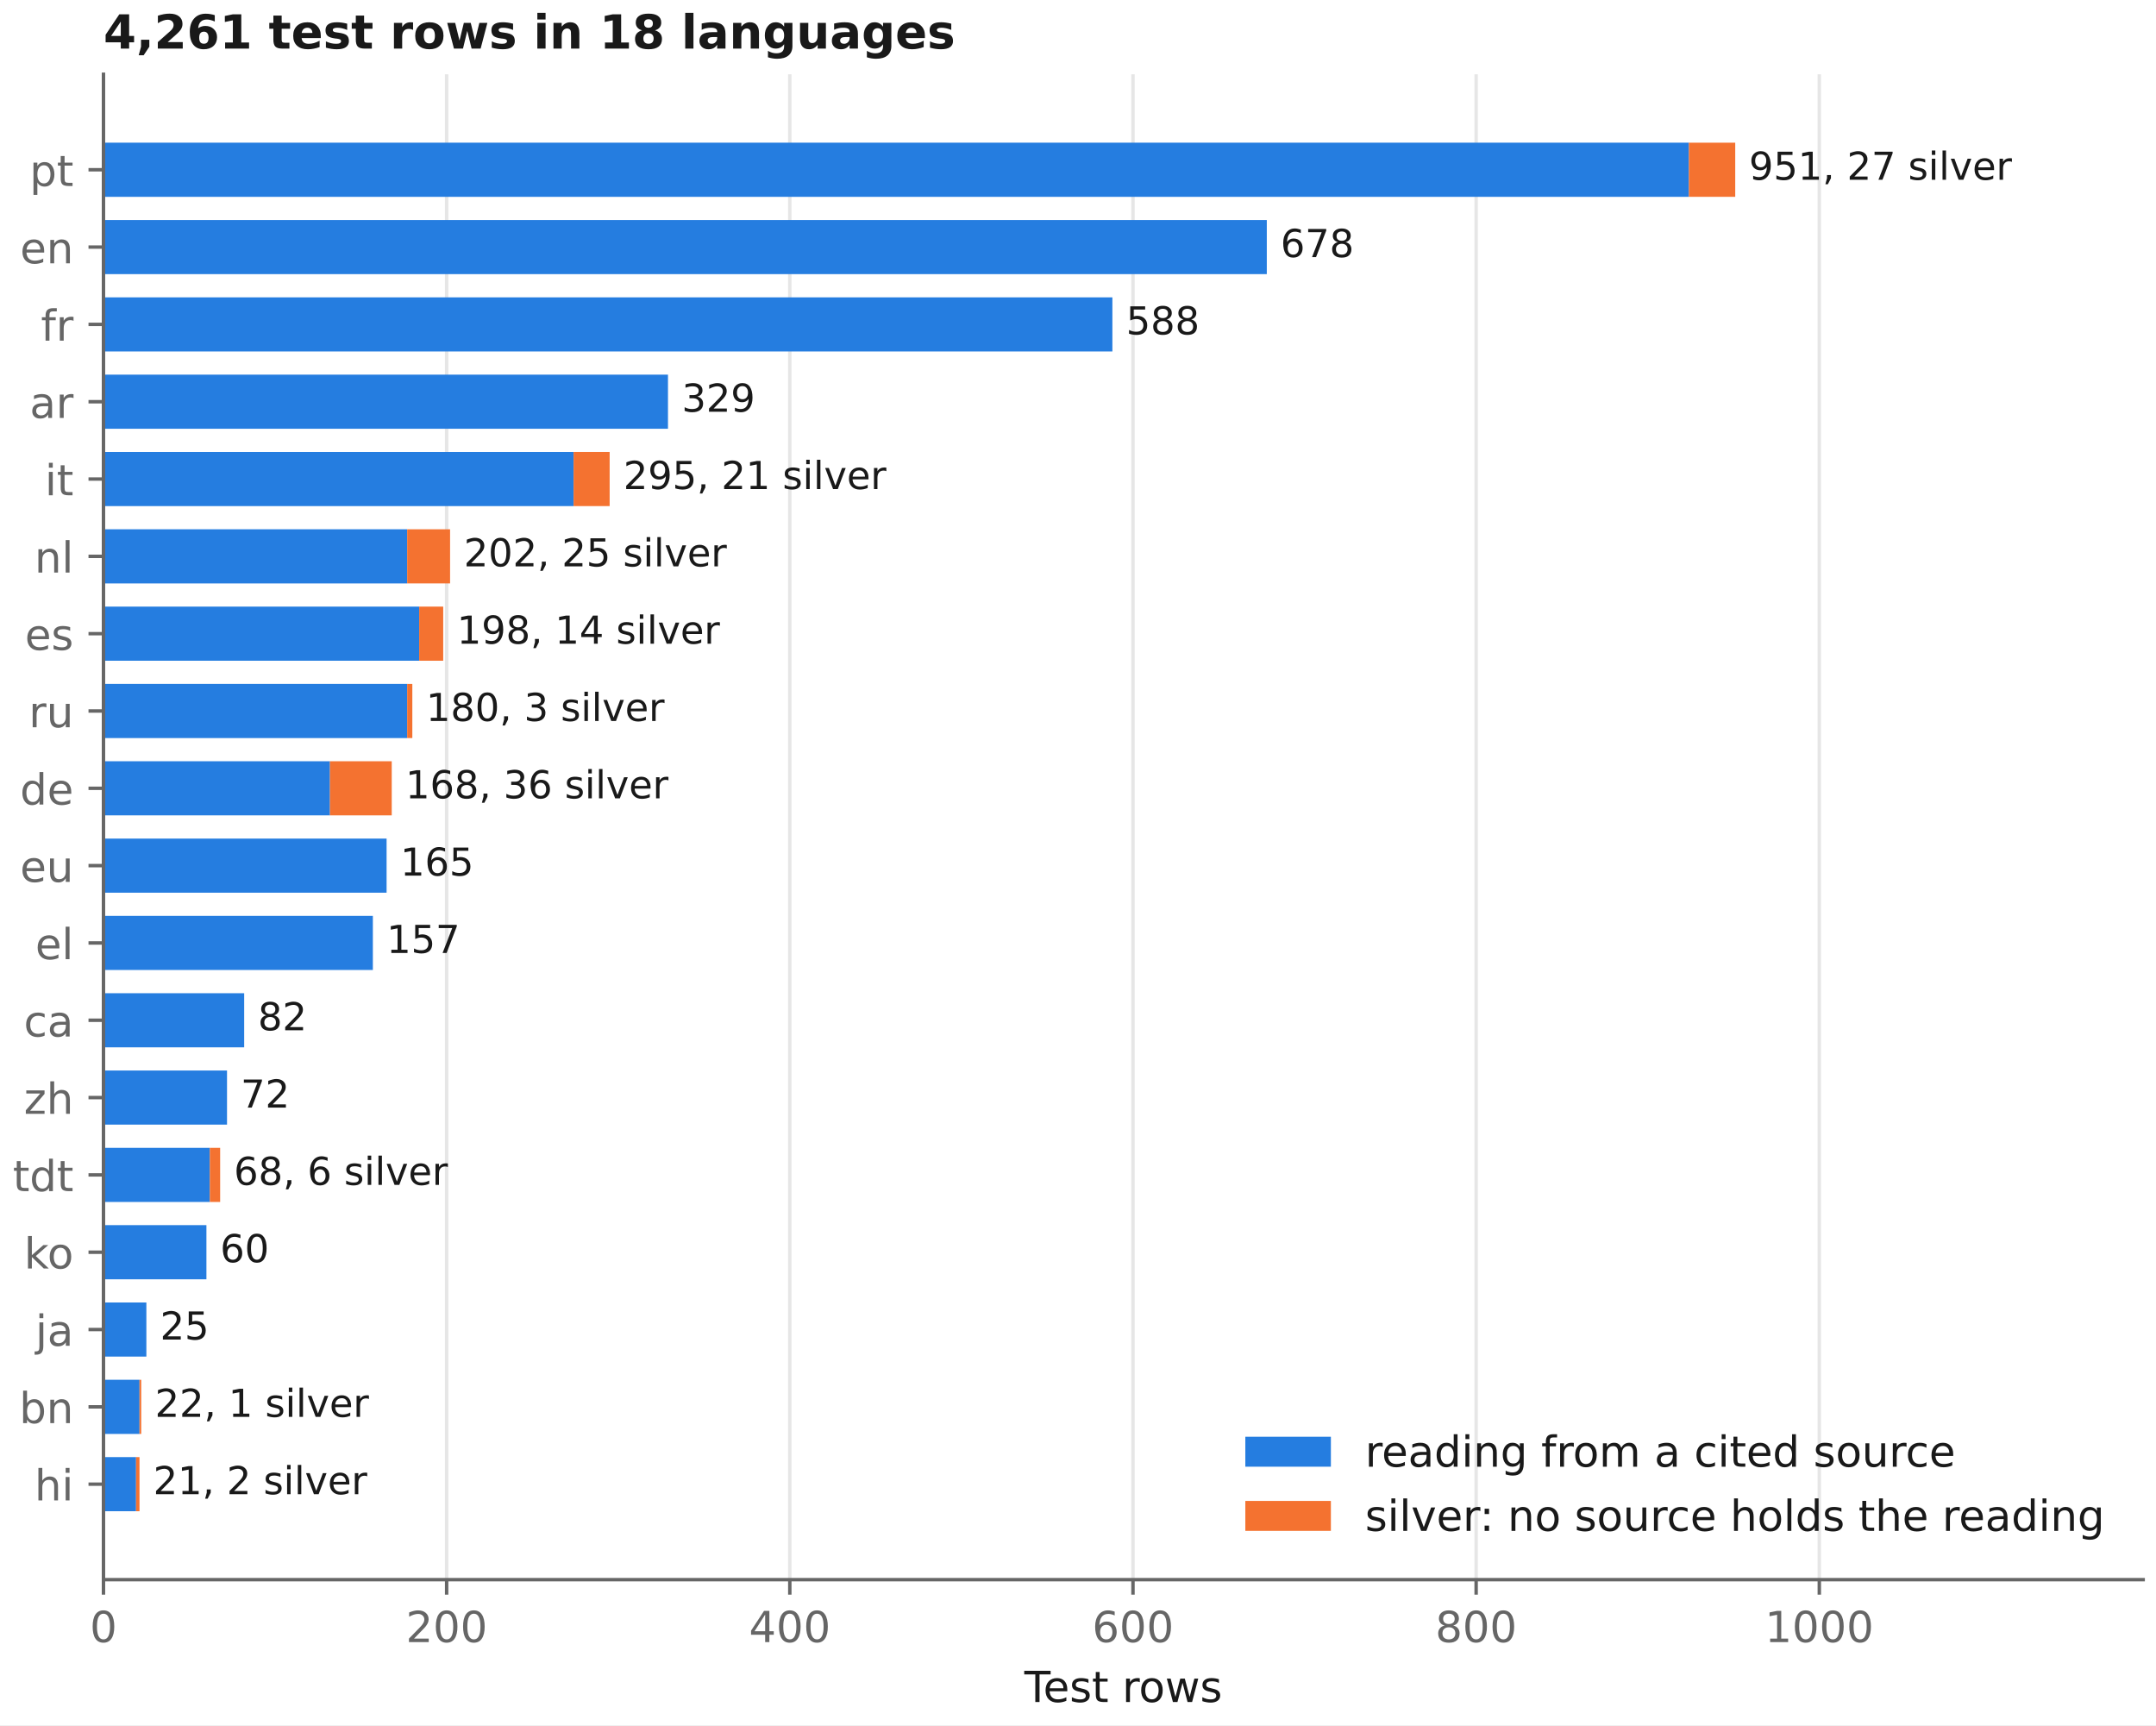
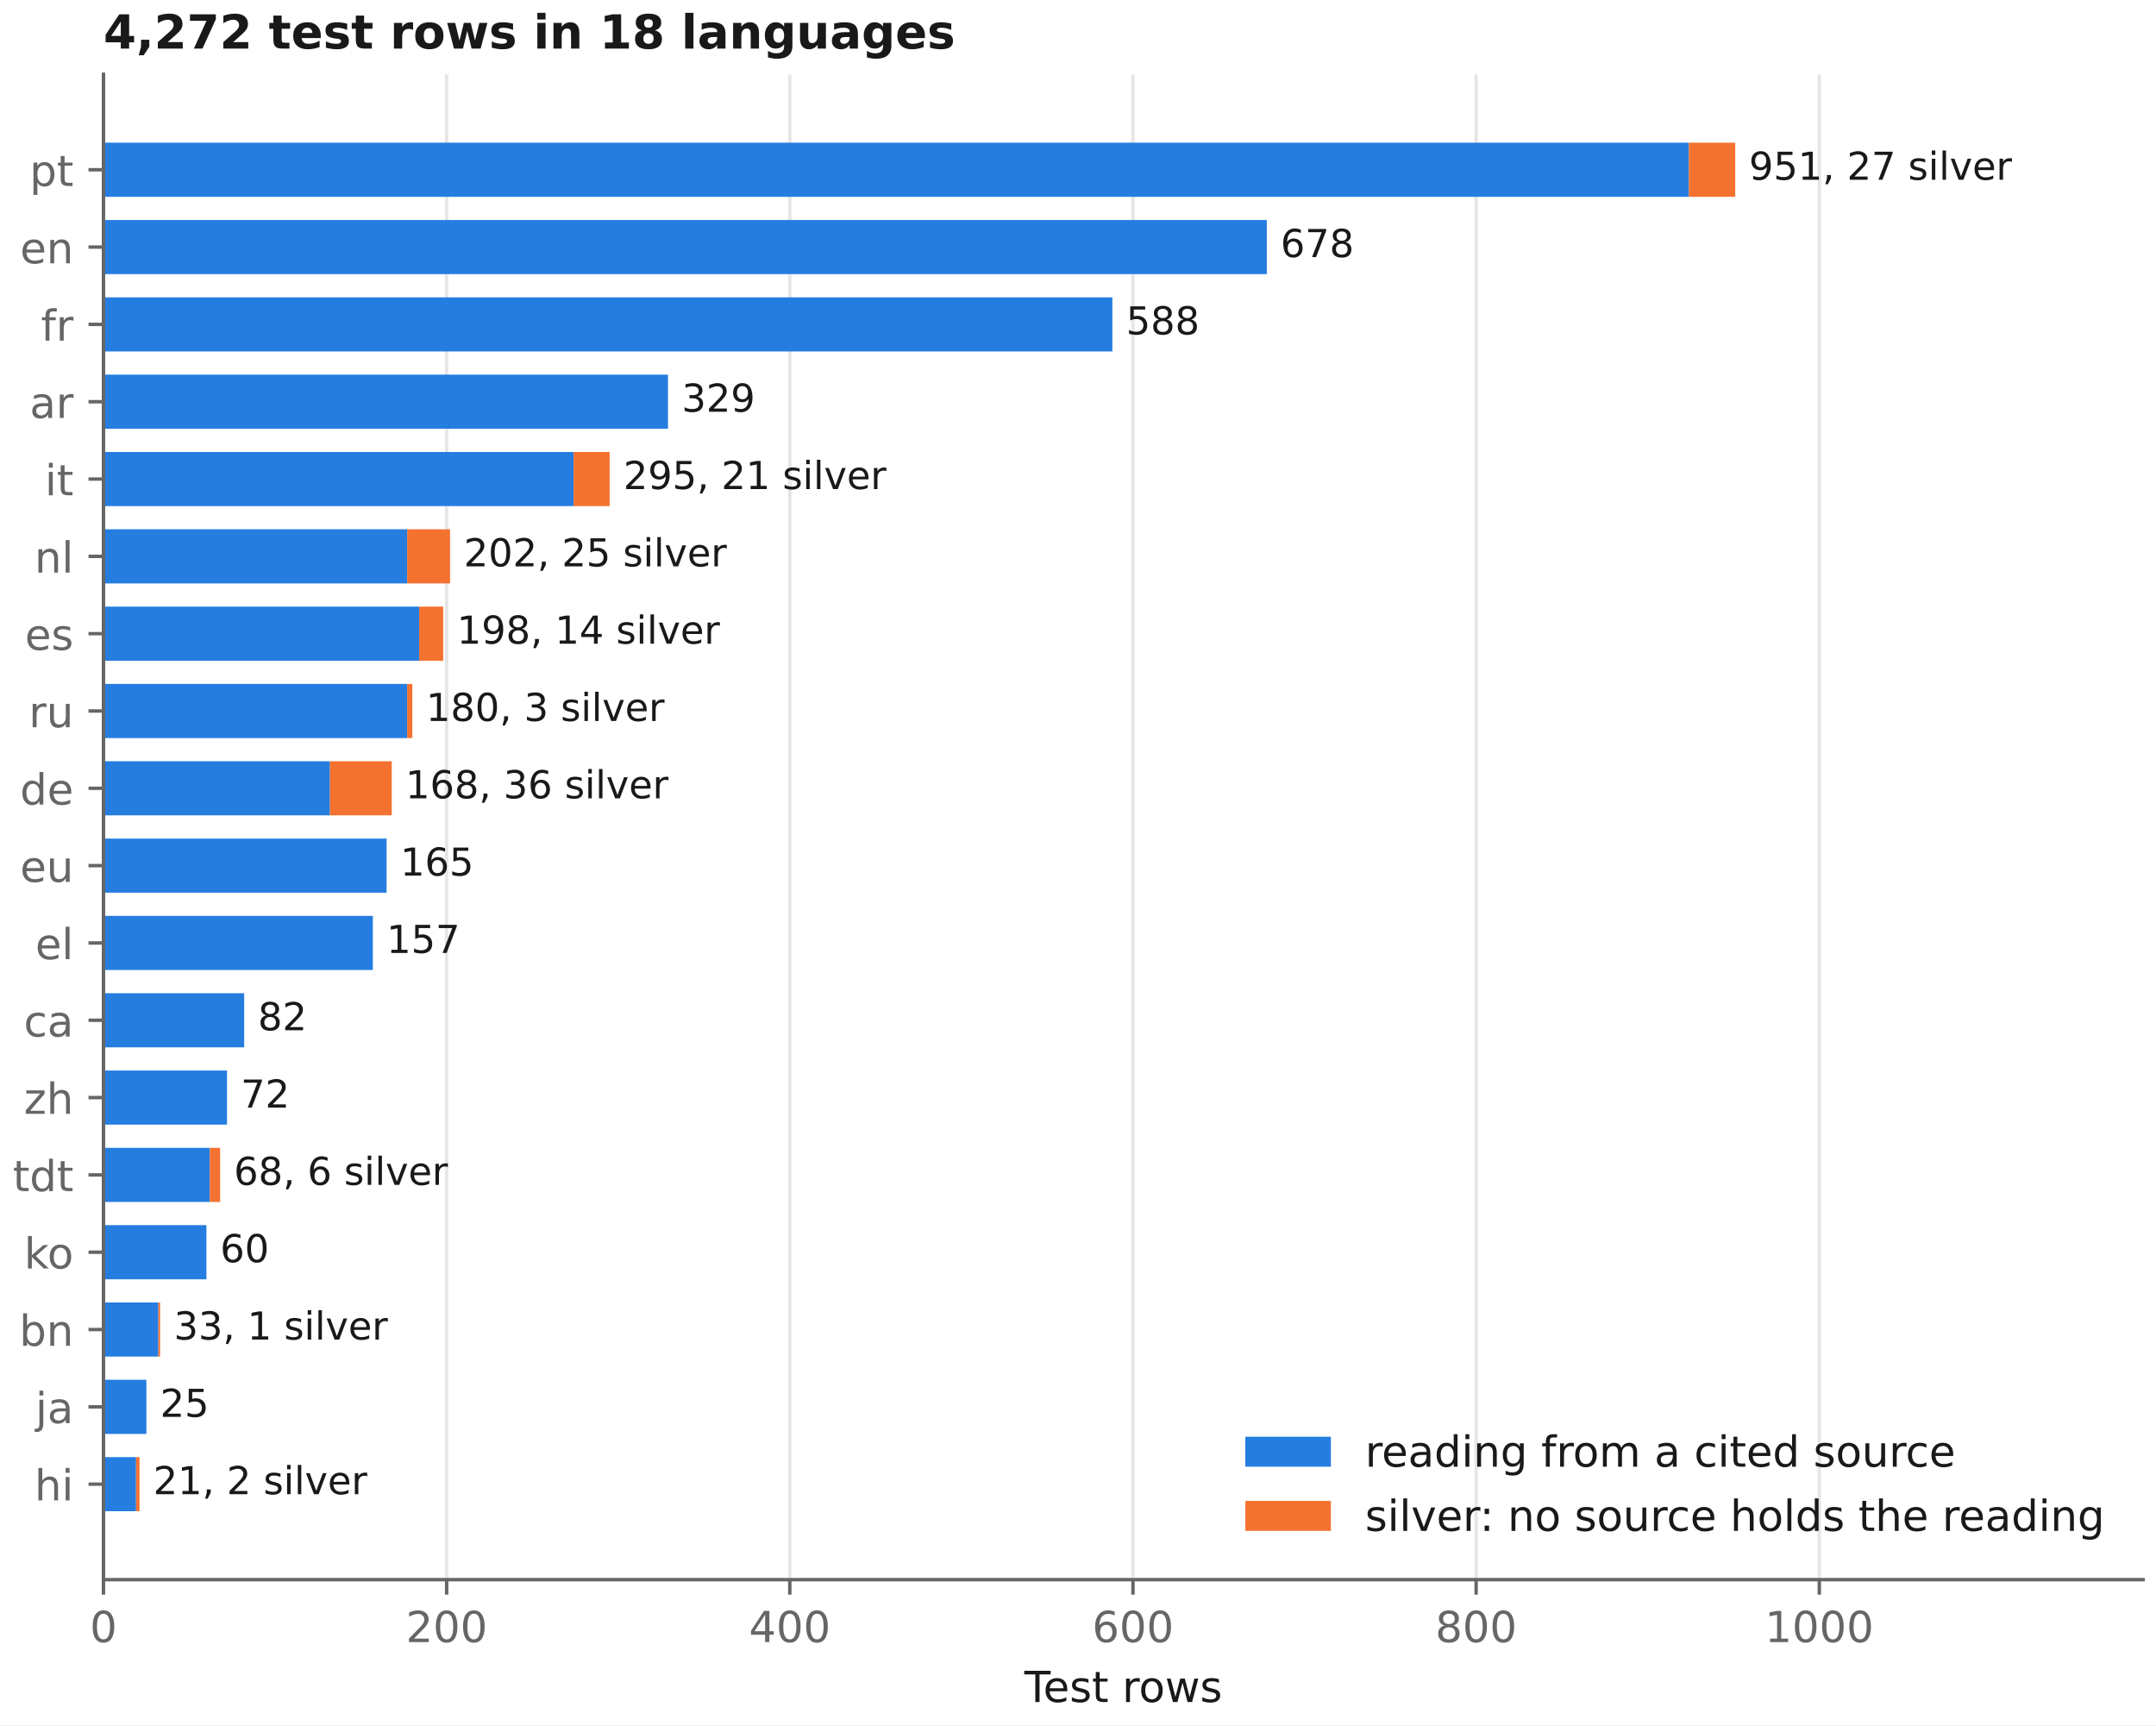
<svg xmlns="http://www.w3.org/2000/svg" xmlns:xlink="http://www.w3.org/1999/xlink" width="504pt" height="403.2pt" viewBox="0 0 504 403.2" version="1.1">
  <defs>
    <style type="text/css">*{stroke-linejoin: round; stroke-linecap: butt}</style>
  </defs>
  <g id="figure_1">
    <g id="patch_1">
      <path d="M 0 403.2  L 504 403.2  L 504 0  L 0 0  z " style="fill: #ffffff" />
    </g>
    <g id="axes_1">
      <g id="patch_2">
        <path d="M 24.189 369.2  L 501 369.2  L 501 17.359  L 24.189 17.359  z " style="fill: #ffffff" />
      </g>
      <g id="matplotlib.axis_1">
        <g id="xtick_1">
          <g id="line2d_1">
            <path d="M 24.189 369.2  L 24.189 17.359  " clip-path="url(#pc257450eb6)" style="fill: none; stroke: #e6e6e6; stroke-width: 0.8; stroke-linecap: square" />
          </g>
          <g id="line2d_2">
            <defs>
              <path id="m0db574f044" d="M 0 0  L 0 3.5  " style="stroke: #666666; stroke-width: 0.8" />
            </defs>
            <g>
              <use xlink:href="#m0db574f044" x="24.189" y="369.2" style="fill: #666666; stroke: #666666; stroke-width: 0.8" />
            </g>
          </g>
          <g id="text_1">
            <text style="font-size: 10px; font-family: 'DejaVu Sans', 'Bitstream Vera Sans', 'Computer Modern Sans Serif', 'Lucida Grande', 'Verdana', 'Geneva', 'Lucid', 'Arial', 'Helvetica', 'Avant Garde', sans-serif; text-anchor: middle; fill: #666666" x="24.189" y="383.797" transform="rotate(-0 24.1893 383.7974)">0</text>
          </g>
        </g>
        <g id="xtick_2">
          <g id="line2d_3">
            <path d="M 104.41 369.2  L 104.41 17.359  " clip-path="url(#pc257450eb6)" style="fill: none; stroke: #e6e6e6; stroke-width: 0.8; stroke-linecap: square" />
          </g>
          <g id="line2d_4">
            <g>
              <use xlink:href="#m0db574f044" x="104.41" y="369.2" style="fill: #666666; stroke: #666666; stroke-width: 0.8" />
            </g>
          </g>
          <g id="text_2">
            <text style="font-size: 10px; font-family: 'DejaVu Sans', 'Bitstream Vera Sans', 'Computer Modern Sans Serif', 'Lucida Grande', 'Verdana', 'Geneva', 'Lucid', 'Arial', 'Helvetica', 'Avant Garde', sans-serif; text-anchor: middle; fill: #666666" x="104.41" y="383.797" transform="rotate(-0 104.4098 383.7974)">200</text>
          </g>
        </g>
        <g id="xtick_3">
          <g id="line2d_5">
            <path d="M 184.63 369.2  L 184.63 17.359  " clip-path="url(#pc257450eb6)" style="fill: none; stroke: #e6e6e6; stroke-width: 0.8; stroke-linecap: square" />
          </g>
          <g id="line2d_6">
            <g>
              <use xlink:href="#m0db574f044" x="184.63" y="369.2" style="fill: #666666; stroke: #666666; stroke-width: 0.8" />
            </g>
          </g>
          <g id="text_3">
            <text style="font-size: 10px; font-family: 'DejaVu Sans', 'Bitstream Vera Sans', 'Computer Modern Sans Serif', 'Lucida Grande', 'Verdana', 'Geneva', 'Lucid', 'Arial', 'Helvetica', 'Avant Garde', sans-serif; text-anchor: middle; fill: #666666" x="184.63" y="383.797" transform="rotate(-0 184.6303 383.7974)">400</text>
          </g>
        </g>
        <g id="xtick_4">
          <g id="line2d_7">
            <path d="M 264.851 369.2  L 264.851 17.359  " clip-path="url(#pc257450eb6)" style="fill: none; stroke: #e6e6e6; stroke-width: 0.8; stroke-linecap: square" />
          </g>
          <g id="line2d_8">
            <g>
              <use xlink:href="#m0db574f044" x="264.851" y="369.2" style="fill: #666666; stroke: #666666; stroke-width: 0.8" />
            </g>
          </g>
          <g id="text_4">
            <text style="font-size: 10px; font-family: 'DejaVu Sans', 'Bitstream Vera Sans', 'Computer Modern Sans Serif', 'Lucida Grande', 'Verdana', 'Geneva', 'Lucid', 'Arial', 'Helvetica', 'Avant Garde', sans-serif; text-anchor: middle; fill: #666666" x="264.851" y="383.797" transform="rotate(-0 264.8507 383.7974)">600</text>
          </g>
        </g>
        <g id="xtick_5">
          <g id="line2d_9">
            <path d="M 345.071 369.2  L 345.071 17.359  " clip-path="url(#pc257450eb6)" style="fill: none; stroke: #e6e6e6; stroke-width: 0.8; stroke-linecap: square" />
          </g>
          <g id="line2d_10">
            <g>
              <use xlink:href="#m0db574f044" x="345.071" y="369.2" style="fill: #666666; stroke: #666666; stroke-width: 0.8" />
            </g>
          </g>
          <g id="text_5">
            <text style="font-size: 10px; font-family: 'DejaVu Sans', 'Bitstream Vera Sans', 'Computer Modern Sans Serif', 'Lucida Grande', 'Verdana', 'Geneva', 'Lucid', 'Arial', 'Helvetica', 'Avant Garde', sans-serif; text-anchor: middle; fill: #666666" x="345.071" y="383.797" transform="rotate(-0 345.0712 383.7974)">800</text>
          </g>
        </g>
        <g id="xtick_6">
          <g id="line2d_11">
            <path d="M 425.292 369.2  L 425.292 17.359  " clip-path="url(#pc257450eb6)" style="fill: none; stroke: #e6e6e6; stroke-width: 0.8; stroke-linecap: square" />
          </g>
          <g id="line2d_12">
            <g>
              <use xlink:href="#m0db574f044" x="425.292" y="369.2" style="fill: #666666; stroke: #666666; stroke-width: 0.8" />
            </g>
          </g>
          <g id="text_6">
            <text style="font-size: 10px; font-family: 'DejaVu Sans', 'Bitstream Vera Sans', 'Computer Modern Sans Serif', 'Lucida Grande', 'Verdana', 'Geneva', 'Lucid', 'Arial', 'Helvetica', 'Avant Garde', sans-serif; text-anchor: middle; fill: #666666" x="425.292" y="383.797" transform="rotate(-0 425.2917 383.7974)">1000</text>
          </g>
        </g>
        <g id="text_7">
          <text style="font-size: 10px; font-family: 'DejaVu Sans', 'Bitstream Vera Sans', 'Computer Modern Sans Serif', 'Lucida Grande', 'Verdana', 'Geneva', 'Lucid', 'Arial', 'Helvetica', 'Avant Garde', sans-serif; text-anchor: middle; fill: #191919" x="262.595" y="397.797" transform="rotate(-0 262.5945 397.7974)">Test rows</text>
        </g>
      </g>
      <g id="matplotlib.axis_2">
        <g id="ytick_1">
          <g id="line2d_13">
            <defs>
              <path id="m9a97e96fcf" d="M 0 0  L -3.5 0  " style="stroke: #666666; stroke-width: 0.8" />
            </defs>
            <g>
              <use xlink:href="#m9a97e96fcf" x="24.189" y="346.882" style="fill: #666666; stroke: #666666; stroke-width: 0.8" />
            </g>
          </g>
          <g id="text_8">
            <text style="font-size: 10px; font-family: 'DejaVu Sans', 'Bitstream Vera Sans', 'Computer Modern Sans Serif', 'Lucida Grande', 'Verdana', 'Geneva', 'Lucid', 'Arial', 'Helvetica', 'Avant Garde', sans-serif; text-anchor: end; fill: #666666" x="17.189" y="350.681" transform="rotate(-0 17.1893 350.6814)">hi</text>
          </g>
        </g>
        <g id="ytick_2">
          <g id="line2d_14">
            <g>
              <use xlink:href="#m9a97e96fcf" x="24.189" y="328.811" style="fill: #666666; stroke: #666666; stroke-width: 0.8" />
            </g>
          </g>
          <g id="text_9">
-             <text style="font-size: 10px; font-family: 'DejaVu Sans', 'Bitstream Vera Sans', 'Computer Modern Sans Serif', 'Lucida Grande', 'Verdana', 'Geneva', 'Lucid', 'Arial', 'Helvetica', 'Avant Garde', sans-serif; text-anchor: end; fill: #666666" x="17.189" y="332.61" transform="rotate(-0 17.1893 332.6104)">bn</text>
+             <text style="font-size: 10px; font-family: 'DejaVu Sans', 'Bitstream Vera Sans', 'Computer Modern Sans Serif', 'Lucida Grande', 'Verdana', 'Geneva', 'Lucid', 'Arial', 'Helvetica', 'Avant Garde', sans-serif; text-anchor: end; fill: #666666" x="17.189" y="332.61" transform="rotate(-0 17.1893 332.6104)">ja</text>
          </g>
        </g>
        <g id="ytick_3">
          <g id="line2d_15">
            <g>
              <use xlink:href="#m9a97e96fcf" x="24.189" y="310.74" style="fill: #666666; stroke: #666666; stroke-width: 0.8" />
            </g>
          </g>
          <g id="text_10">
-             <text style="font-size: 10px; font-family: 'DejaVu Sans', 'Bitstream Vera Sans', 'Computer Modern Sans Serif', 'Lucida Grande', 'Verdana', 'Geneva', 'Lucid', 'Arial', 'Helvetica', 'Avant Garde', sans-serif; text-anchor: end; fill: #666666" x="17.189" y="314.539" transform="rotate(-0 17.1893 314.5395)">ja</text>
+             <text style="font-size: 10px; font-family: 'DejaVu Sans', 'Bitstream Vera Sans', 'Computer Modern Sans Serif', 'Lucida Grande', 'Verdana', 'Geneva', 'Lucid', 'Arial', 'Helvetica', 'Avant Garde', sans-serif; text-anchor: end; fill: #666666" x="17.189" y="314.539" transform="rotate(-0 17.1893 314.5395)">bn</text>
          </g>
        </g>
        <g id="ytick_4">
          <g id="line2d_16">
            <g>
              <use xlink:href="#m9a97e96fcf" x="24.189" y="292.669" style="fill: #666666; stroke: #666666; stroke-width: 0.8" />
            </g>
          </g>
          <g id="text_11">
            <text style="font-size: 10px; font-family: 'DejaVu Sans', 'Bitstream Vera Sans', 'Computer Modern Sans Serif', 'Lucida Grande', 'Verdana', 'Geneva', 'Lucid', 'Arial', 'Helvetica', 'Avant Garde', sans-serif; text-anchor: end; fill: #666666" x="17.189" y="296.469" transform="rotate(-0 17.1893 296.4685)">ko</text>
          </g>
        </g>
        <g id="ytick_5">
          <g id="line2d_17">
            <g>
              <use xlink:href="#m9a97e96fcf" x="24.189" y="274.598" style="fill: #666666; stroke: #666666; stroke-width: 0.8" />
            </g>
          </g>
          <g id="text_12">
            <text style="font-size: 10px; font-family: 'DejaVu Sans', 'Bitstream Vera Sans', 'Computer Modern Sans Serif', 'Lucida Grande', 'Verdana', 'Geneva', 'Lucid', 'Arial', 'Helvetica', 'Avant Garde', sans-serif; text-anchor: end; fill: #666666" x="17.189" y="278.398" transform="rotate(-0 17.1893 278.3976)">tdt</text>
          </g>
        </g>
        <g id="ytick_6">
          <g id="line2d_18">
            <g>
              <use xlink:href="#m9a97e96fcf" x="24.189" y="256.527" style="fill: #666666; stroke: #666666; stroke-width: 0.8" />
            </g>
          </g>
          <g id="text_13">
            <text style="font-size: 10px; font-family: 'DejaVu Sans', 'Bitstream Vera Sans', 'Computer Modern Sans Serif', 'Lucida Grande', 'Verdana', 'Geneva', 'Lucid', 'Arial', 'Helvetica', 'Avant Garde', sans-serif; text-anchor: end; fill: #666666" x="17.189" y="260.327" transform="rotate(-0 17.1893 260.3267)">zh</text>
          </g>
        </g>
        <g id="ytick_7">
          <g id="line2d_19">
            <g>
              <use xlink:href="#m9a97e96fcf" x="24.189" y="238.456" style="fill: #666666; stroke: #666666; stroke-width: 0.8" />
            </g>
          </g>
          <g id="text_14">
            <text style="font-size: 10px; font-family: 'DejaVu Sans', 'Bitstream Vera Sans', 'Computer Modern Sans Serif', 'Lucida Grande', 'Verdana', 'Geneva', 'Lucid', 'Arial', 'Helvetica', 'Avant Garde', sans-serif; text-anchor: end; fill: #666666" x="17.189" y="242.255" transform="rotate(-0 17.1893 242.2553)">ca</text>
          </g>
        </g>
        <g id="ytick_8">
          <g id="line2d_20">
            <g>
              <use xlink:href="#m9a97e96fcf" x="24.189" y="220.386" style="fill: #666666; stroke: #666666; stroke-width: 0.8" />
            </g>
          </g>
          <g id="text_15">
            <text style="font-size: 10px; font-family: 'DejaVu Sans', 'Bitstream Vera Sans', 'Computer Modern Sans Serif', 'Lucida Grande', 'Verdana', 'Geneva', 'Lucid', 'Arial', 'Helvetica', 'Avant Garde', sans-serif; text-anchor: end; fill: #666666" x="17.189" y="224.185" transform="rotate(-0 17.1893 224.1848)">el</text>
          </g>
        </g>
        <g id="ytick_9">
          <g id="line2d_21">
            <g>
              <use xlink:href="#m9a97e96fcf" x="24.189" y="202.315" style="fill: #666666; stroke: #666666; stroke-width: 0.8" />
            </g>
          </g>
          <g id="text_16">
            <text style="font-size: 10px; font-family: 'DejaVu Sans', 'Bitstream Vera Sans', 'Computer Modern Sans Serif', 'Lucida Grande', 'Verdana', 'Geneva', 'Lucid', 'Arial', 'Helvetica', 'Avant Garde', sans-serif; text-anchor: end; fill: #666666" x="17.189" y="206.113" transform="rotate(-0 17.1893 206.1134)">eu</text>
          </g>
        </g>
        <g id="ytick_10">
          <g id="line2d_22">
            <g>
              <use xlink:href="#m9a97e96fcf" x="24.189" y="184.244" style="fill: #666666; stroke: #666666; stroke-width: 0.8" />
            </g>
          </g>
          <g id="text_17">
            <text style="font-size: 10px; font-family: 'DejaVu Sans', 'Bitstream Vera Sans', 'Computer Modern Sans Serif', 'Lucida Grande', 'Verdana', 'Geneva', 'Lucid', 'Arial', 'Helvetica', 'Avant Garde', sans-serif; text-anchor: end; fill: #666666" x="17.189" y="188.043" transform="rotate(-0 17.1893 188.0429)">de</text>
          </g>
        </g>
        <g id="ytick_11">
          <g id="line2d_23">
            <g>
              <use xlink:href="#m9a97e96fcf" x="24.189" y="166.173" style="fill: #666666; stroke: #666666; stroke-width: 0.8" />
            </g>
          </g>
          <g id="text_18">
            <text style="font-size: 10px; font-family: 'DejaVu Sans', 'Bitstream Vera Sans', 'Computer Modern Sans Serif', 'Lucida Grande', 'Verdana', 'Geneva', 'Lucid', 'Arial', 'Helvetica', 'Avant Garde', sans-serif; text-anchor: end; fill: #666666" x="17.189" y="169.972" transform="rotate(-0 17.1893 169.9716)">ru</text>
          </g>
        </g>
        <g id="ytick_12">
          <g id="line2d_24">
            <g>
              <use xlink:href="#m9a97e96fcf" x="24.189" y="148.102" style="fill: #666666; stroke: #666666; stroke-width: 0.8" />
            </g>
          </g>
          <g id="text_19">
            <text style="font-size: 10px; font-family: 'DejaVu Sans', 'Bitstream Vera Sans', 'Computer Modern Sans Serif', 'Lucida Grande', 'Verdana', 'Geneva', 'Lucid', 'Arial', 'Helvetica', 'Avant Garde', sans-serif; text-anchor: end; fill: #666666" x="17.189" y="151.901" transform="rotate(-0 17.1893 151.9006)">es</text>
          </g>
        </g>
        <g id="ytick_13">
          <g id="line2d_25">
            <g>
              <use xlink:href="#m9a97e96fcf" x="24.189" y="130.031" style="fill: #666666; stroke: #666666; stroke-width: 0.8" />
            </g>
          </g>
          <g id="text_20">
            <text style="font-size: 10px; font-family: 'DejaVu Sans', 'Bitstream Vera Sans', 'Computer Modern Sans Serif', 'Lucida Grande', 'Verdana', 'Geneva', 'Lucid', 'Arial', 'Helvetica', 'Avant Garde', sans-serif; text-anchor: end; fill: #666666" x="17.189" y="133.83" transform="rotate(-0 17.1893 133.8301)">nl</text>
          </g>
        </g>
        <g id="ytick_14">
          <g id="line2d_26">
            <g>
              <use xlink:href="#m9a97e96fcf" x="24.189" y="111.96" style="fill: #666666; stroke: #666666; stroke-width: 0.8" />
            </g>
          </g>
          <g id="text_21">
            <text style="font-size: 10px; font-family: 'DejaVu Sans', 'Bitstream Vera Sans', 'Computer Modern Sans Serif', 'Lucida Grande', 'Verdana', 'Geneva', 'Lucid', 'Arial', 'Helvetica', 'Avant Garde', sans-serif; text-anchor: end; fill: #666666" x="17.189" y="115.759" transform="rotate(-0 17.1893 115.7591)">it</text>
          </g>
        </g>
        <g id="ytick_15">
          <g id="line2d_27">
            <g>
              <use xlink:href="#m9a97e96fcf" x="24.189" y="93.889" style="fill: #666666; stroke: #666666; stroke-width: 0.8" />
            </g>
          </g>
          <g id="text_22">
            <text style="font-size: 10px; font-family: 'DejaVu Sans', 'Bitstream Vera Sans', 'Computer Modern Sans Serif', 'Lucida Grande', 'Verdana', 'Geneva', 'Lucid', 'Arial', 'Helvetica', 'Avant Garde', sans-serif; text-anchor: end; fill: #666666" x="17.189" y="97.688" transform="rotate(-0 17.1893 97.68779)">ar</text>
          </g>
        </g>
        <g id="ytick_16">
          <g id="line2d_28">
            <g>
              <use xlink:href="#m9a97e96fcf" x="24.189" y="75.818" style="fill: #666666; stroke: #666666; stroke-width: 0.8" />
            </g>
          </g>
          <g id="text_23">
            <text style="font-size: 10px; font-family: 'DejaVu Sans', 'Bitstream Vera Sans', 'Computer Modern Sans Serif', 'Lucida Grande', 'Verdana', 'Geneva', 'Lucid', 'Arial', 'Helvetica', 'Avant Garde', sans-serif; text-anchor: end; fill: #666666" x="17.189" y="79.617" transform="rotate(-0 17.1893 79.61724)">fr</text>
          </g>
        </g>
        <g id="ytick_17">
          <g id="line2d_29">
            <g>
              <use xlink:href="#m9a97e96fcf" x="24.189" y="57.747" style="fill: #666666; stroke: #666666; stroke-width: 0.8" />
            </g>
          </g>
          <g id="text_24">
            <text style="font-size: 10px; font-family: 'DejaVu Sans', 'Bitstream Vera Sans', 'Computer Modern Sans Serif', 'Lucida Grande', 'Verdana', 'Geneva', 'Lucid', 'Arial', 'Helvetica', 'Avant Garde', sans-serif; text-anchor: end; fill: #666666" x="17.189" y="61.546" transform="rotate(-0 17.1893 61.5459)">en</text>
          </g>
        </g>
        <g id="ytick_18">
          <g id="line2d_30">
            <g>
              <use xlink:href="#m9a97e96fcf" x="24.189" y="39.676" style="fill: #666666; stroke: #666666; stroke-width: 0.8" />
            </g>
          </g>
          <g id="text_25">
            <text style="font-size: 10px; font-family: 'DejaVu Sans', 'Bitstream Vera Sans', 'Computer Modern Sans Serif', 'Lucida Grande', 'Verdana', 'Geneva', 'Lucid', 'Arial', 'Helvetica', 'Avant Garde', sans-serif; text-anchor: end; fill: #666666" x="17.189" y="43.475" transform="rotate(-0 17.1893 43.47496)">pt</text>
          </g>
        </g>
      </g>
      <g id="patch_3">
        <path d="M 24.189 353.207  L 31.81 353.207  L 31.81 340.557  L 24.189 340.557  z " clip-path="url(#pc257450eb6)" style="fill: #257de0" />
      </g>
      <g id="patch_4">
-         <path d="M 24.189 335.136  L 32.612 335.136  L 32.612 322.486  L 24.189 322.486  z " clip-path="url(#pc257450eb6)" style="fill: #257de0" />
+         <path d="M 24.189 335.136  L 34.217 335.136  L 34.217 322.486  L 24.189 322.486  z " clip-path="url(#pc257450eb6)" style="fill: #257de0" />
      </g>
      <g id="patch_5">
-         <path d="M 24.189 317.065  L 34.217 317.065  L 34.217 304.415  L 24.189 304.415  z " clip-path="url(#pc257450eb6)" style="fill: #257de0" />
+         <path d="M 24.189 317.065  L 37.025 317.065  L 37.025 304.415  L 24.189 304.415  z " clip-path="url(#pc257450eb6)" style="fill: #257de0" />
      </g>
      <g id="patch_6">
        <path d="M 24.189 298.994  L 48.255 298.994  L 48.255 286.344  L 24.189 286.344  z " clip-path="url(#pc257450eb6)" style="fill: #257de0" />
      </g>
      <g id="patch_7">
        <path d="M 24.189 280.923  L 49.058 280.923  L 49.058 268.274  L 24.189 268.274  z " clip-path="url(#pc257450eb6)" style="fill: #257de0" />
      </g>
      <g id="patch_8">
        <path d="M 24.189 262.852  L 53.069 262.852  L 53.069 250.203  L 24.189 250.203  z " clip-path="url(#pc257450eb6)" style="fill: #257de0" />
      </g>
      <g id="patch_9">
        <path d="M 24.189 244.781  L 57.08 244.781  L 57.08 232.132  L 24.189 232.132  z " clip-path="url(#pc257450eb6)" style="fill: #257de0" />
      </g>
      <g id="patch_10">
        <path d="M 24.189 226.71  L 87.162 226.71  L 87.162 214.061  L 24.189 214.061  z " clip-path="url(#pc257450eb6)" style="fill: #257de0" />
      </g>
      <g id="patch_11">
        <path d="M 24.189 208.639  L 90.371 208.639  L 90.371 195.99  L 24.189 195.99  z " clip-path="url(#pc257450eb6)" style="fill: #257de0" />
      </g>
      <g id="patch_12">
        <path d="M 24.189 190.568  L 77.135 190.568  L 77.135 177.919  L 24.189 177.919  z " clip-path="url(#pc257450eb6)" style="fill: #257de0" />
      </g>
      <g id="patch_13">
        <path d="M 24.189 172.498  L 95.184 172.498  L 95.184 159.848  L 24.189 159.848  z " clip-path="url(#pc257450eb6)" style="fill: #257de0" />
      </g>
      <g id="patch_14">
        <path d="M 24.189 154.427  L 97.992 154.427  L 97.992 141.777  L 24.189 141.777  z " clip-path="url(#pc257450eb6)" style="fill: #257de0" />
      </g>
      <g id="patch_15">
        <path d="M 24.189 136.356  L 95.184 136.356  L 95.184 123.706  L 24.189 123.706  z " clip-path="url(#pc257450eb6)" style="fill: #257de0" />
      </g>
      <g id="patch_16">
        <path d="M 24.189 118.285  L 134.091 118.285  L 134.091 105.635  L 24.189 105.635  z " clip-path="url(#pc257450eb6)" style="fill: #257de0" />
      </g>
      <g id="patch_17">
        <path d="M 24.189 100.214  L 156.152 100.214  L 156.152 87.564  L 24.189 87.564  z " clip-path="url(#pc257450eb6)" style="fill: #257de0" />
      </g>
      <g id="patch_18">
        <path d="M 24.189 82.143  L 260.038 82.143  L 260.038 69.493  L 24.189 69.493  z " clip-path="url(#pc257450eb6)" style="fill: #257de0" />
      </g>
      <g id="patch_19">
        <path d="M 24.189 64.072  L 296.137 64.072  L 296.137 51.422  L 24.189 51.422  z " clip-path="url(#pc257450eb6)" style="fill: #257de0" />
      </g>
      <g id="patch_20">
        <path d="M 24.189 46.001  L 394.808 46.001  L 394.808 33.351  L 24.189 33.351  z " clip-path="url(#pc257450eb6)" style="fill: #257de0" />
      </g>
      <g id="patch_21">
        <path d="M 31.81 353.207  L 32.612 353.207  L 32.612 340.557  L 31.81 340.557  z " clip-path="url(#pc257450eb6)" style="fill: #f47230" />
      </g>
      <g id="patch_22">
-         <path d="M 32.612 335.136  L 33.014 335.136  L 33.014 322.486  L 32.612 322.486  z " clip-path="url(#pc257450eb6)" style="fill: #f47230" />
+         <path d="M 34.217 335.136  L 34.217 335.136  L 34.217 322.486  L 34.217 322.486  z " clip-path="url(#pc257450eb6)" style="fill: #f47230" />
      </g>
      <g id="patch_23">
-         <path d="M 34.217 317.065  L 34.217 317.065  L 34.217 304.415  L 34.217 304.415  z " clip-path="url(#pc257450eb6)" style="fill: #f47230" />
+         <path d="M 37.025 317.065  L 37.426 317.065  L 37.426 304.415  L 37.025 304.415  z " clip-path="url(#pc257450eb6)" style="fill: #f47230" />
      </g>
      <g id="patch_24">
        <path d="M 48.255 298.994  L 48.255 298.994  L 48.255 286.344  L 48.255 286.344  z " clip-path="url(#pc257450eb6)" style="fill: #f47230" />
      </g>
      <g id="patch_25">
        <path d="M 49.058 280.923  L 51.464 280.923  L 51.464 268.274  L 49.058 268.274  z " clip-path="url(#pc257450eb6)" style="fill: #f47230" />
      </g>
      <g id="patch_26">
        <path d="M 53.069 262.852  L 53.069 262.852  L 53.069 250.203  L 53.069 250.203  z " clip-path="url(#pc257450eb6)" style="fill: #f47230" />
      </g>
      <g id="patch_27">
        <path d="M 57.08 244.781  L 57.08 244.781  L 57.08 232.132  L 57.08 232.132  z " clip-path="url(#pc257450eb6)" style="fill: #f47230" />
      </g>
      <g id="patch_28">
        <path d="M 87.162 226.71  L 87.162 226.71  L 87.162 214.061  L 87.162 214.061  z " clip-path="url(#pc257450eb6)" style="fill: #f47230" />
      </g>
      <g id="patch_29">
        <path d="M 90.371 208.639  L 90.371 208.639  L 90.371 195.99  L 90.371 195.99  z " clip-path="url(#pc257450eb6)" style="fill: #f47230" />
      </g>
      <g id="patch_30">
        <path d="M 77.135 190.568  L 91.575 190.568  L 91.575 177.919  L 77.135 177.919  z " clip-path="url(#pc257450eb6)" style="fill: #f47230" />
      </g>
      <g id="patch_31">
        <path d="M 95.184 172.498  L 96.388 172.498  L 96.388 159.848  L 95.184 159.848  z " clip-path="url(#pc257450eb6)" style="fill: #f47230" />
      </g>
      <g id="patch_32">
        <path d="M 97.992 154.427  L 103.608 154.427  L 103.608 141.777  L 97.992 141.777  z " clip-path="url(#pc257450eb6)" style="fill: #f47230" />
      </g>
      <g id="patch_33">
        <path d="M 95.184 136.356  L 105.212 136.356  L 105.212 123.706  L 95.184 123.706  z " clip-path="url(#pc257450eb6)" style="fill: #f47230" />
      </g>
      <g id="patch_34">
        <path d="M 134.091 118.285  L 142.515 118.285  L 142.515 105.635  L 134.091 105.635  z " clip-path="url(#pc257450eb6)" style="fill: #f47230" />
      </g>
      <g id="patch_35">
        <path d="M 156.152 100.214  L 156.152 100.214  L 156.152 87.564  L 156.152 87.564  z " clip-path="url(#pc257450eb6)" style="fill: #f47230" />
      </g>
      <g id="patch_36">
        <path d="M 260.038 82.143  L 260.038 82.143  L 260.038 69.493  L 260.038 69.493  z " clip-path="url(#pc257450eb6)" style="fill: #f47230" />
      </g>
      <g id="patch_37">
        <path d="M 296.137 64.072  L 296.137 64.072  L 296.137 51.422  L 296.137 51.422  z " clip-path="url(#pc257450eb6)" style="fill: #f47230" />
      </g>
      <g id="patch_38">
        <path d="M 394.808 46.001  L 405.638 46.001  L 405.638 33.351  L 394.808 33.351  z " clip-path="url(#pc257450eb6)" style="fill: #f47230" />
      </g>
      <g id="patch_39">
        <path d="M 24.189 369.2  L 24.189 17.359  " style="fill: none; stroke: #666666; stroke-width: 0.8; stroke-linejoin: miter; stroke-linecap: square" />
      </g>
      <g id="patch_40">
        <path d="M 24.189 369.2  L 501 369.2  " style="fill: none; stroke: #666666; stroke-width: 0.8; stroke-linejoin: miter; stroke-linecap: square" />
      </g>
      <g id="text_26">
        <text style="font-size: 9px; font-family: 'DejaVu Sans', 'Bitstream Vera Sans', 'Computer Modern Sans Serif', 'Lucida Grande', 'Verdana', 'Geneva', 'Lucid', 'Arial', 'Helvetica', 'Avant Garde', sans-serif; text-anchor: start; fill: #191919" x="35.821" y="349.22" transform="rotate(-0 35.82127 349.2204)">21, 2 silver</text>
      </g>
      <g id="text_27">
-         <text style="font-size: 9px; font-family: 'DejaVu Sans', 'Bitstream Vera Sans', 'Computer Modern Sans Serif', 'Lucida Grande', 'Verdana', 'Geneva', 'Lucid', 'Arial', 'Helvetica', 'Avant Garde', sans-serif; text-anchor: start; fill: #191919" x="36.222" y="331.149" transform="rotate(-0 36.22237 331.1494)">22, 1 silver</text>
+         <text style="font-size: 9px; font-family: 'DejaVu Sans', 'Bitstream Vera Sans', 'Computer Modern Sans Serif', 'Lucida Grande', 'Verdana', 'Geneva', 'Lucid', 'Arial', 'Helvetica', 'Avant Garde', sans-serif; text-anchor: start; fill: #191919" x="37.426" y="331.149" transform="rotate(-0 37.42568 331.1491)">25</text>
      </g>
      <g id="text_28">
-         <text style="font-size: 9px; font-family: 'DejaVu Sans', 'Bitstream Vera Sans', 'Computer Modern Sans Serif', 'Lucida Grande', 'Verdana', 'Geneva', 'Lucid', 'Arial', 'Helvetica', 'Avant Garde', sans-serif; text-anchor: start; fill: #191919" x="37.426" y="313.078" transform="rotate(-0 37.42568 313.0782)">25</text>
+         <text style="font-size: 9px; font-family: 'DejaVu Sans', 'Bitstream Vera Sans', 'Computer Modern Sans Serif', 'Lucida Grande', 'Verdana', 'Geneva', 'Lucid', 'Arial', 'Helvetica', 'Avant Garde', sans-serif; text-anchor: start; fill: #191919" x="40.635" y="313.079" transform="rotate(-0 40.6345 313.0785)">33, 1 silver</text>
      </g>
      <g id="text_29">
        <text style="font-size: 9px; font-family: 'DejaVu Sans', 'Bitstream Vera Sans', 'Computer Modern Sans Serif', 'Lucida Grande', 'Verdana', 'Geneva', 'Lucid', 'Arial', 'Helvetica', 'Avant Garde', sans-serif; text-anchor: start; fill: #191919" x="51.464" y="295.007" transform="rotate(-0 51.46426 295.0072)">60</text>
      </g>
      <g id="text_30">
        <text style="font-size: 9px; font-family: 'DejaVu Sans', 'Bitstream Vera Sans', 'Computer Modern Sans Serif', 'Lucida Grande', 'Verdana', 'Geneva', 'Lucid', 'Arial', 'Helvetica', 'Avant Garde', sans-serif; text-anchor: start; fill: #191919" x="54.673" y="276.937" transform="rotate(-0 54.67308 276.9366)">68, 6 silver</text>
      </g>
      <g id="text_31">
        <text style="font-size: 9px; font-family: 'DejaVu Sans', 'Bitstream Vera Sans', 'Computer Modern Sans Serif', 'Lucida Grande', 'Verdana', 'Geneva', 'Lucid', 'Arial', 'Helvetica', 'Avant Garde', sans-serif; text-anchor: start; fill: #191919" x="56.277" y="258.865" transform="rotate(-0 56.27749 258.8653)">72</text>
      </g>
      <g id="text_32">
        <text style="font-size: 9px; font-family: 'DejaVu Sans', 'Bitstream Vera Sans', 'Computer Modern Sans Serif', 'Lucida Grande', 'Verdana', 'Geneva', 'Lucid', 'Arial', 'Helvetica', 'Avant Garde', sans-serif; text-anchor: start; fill: #191919" x="60.289" y="240.794" transform="rotate(-0 60.28852 240.7944)">82</text>
      </g>
      <g id="text_33">
        <text style="font-size: 9px; font-family: 'DejaVu Sans', 'Bitstream Vera Sans', 'Computer Modern Sans Serif', 'Lucida Grande', 'Verdana', 'Geneva', 'Lucid', 'Arial', 'Helvetica', 'Avant Garde', sans-serif; text-anchor: start; fill: #191919" x="90.371" y="222.723" transform="rotate(-0 90.3712 222.7234)">157</text>
      </g>
      <g id="text_34">
        <text style="font-size: 9px; font-family: 'DejaVu Sans', 'Bitstream Vera Sans', 'Computer Modern Sans Serif', 'Lucida Grande', 'Verdana', 'Geneva', 'Lucid', 'Arial', 'Helvetica', 'Avant Garde', sans-serif; text-anchor: start; fill: #191919" x="93.58" y="204.653" transform="rotate(-0 93.58002 204.6525)">165</text>
      </g>
      <g id="text_35">
        <text style="font-size: 9px; font-family: 'DejaVu Sans', 'Bitstream Vera Sans', 'Computer Modern Sans Serif', 'Lucida Grande', 'Verdana', 'Geneva', 'Lucid', 'Arial', 'Helvetica', 'Avant Garde', sans-serif; text-anchor: start; fill: #191919" x="94.783" y="186.582" transform="rotate(-0 94.78332 186.5819)">168, 36 silver</text>
      </g>
      <g id="text_36">
        <text style="font-size: 9px; font-family: 'DejaVu Sans', 'Bitstream Vera Sans', 'Computer Modern Sans Serif', 'Lucida Grande', 'Verdana', 'Geneva', 'Lucid', 'Arial', 'Helvetica', 'Avant Garde', sans-serif; text-anchor: start; fill: #191919" x="99.597" y="168.511" transform="rotate(-0 99.59655 168.511)">180, 3 silver</text>
      </g>
      <g id="text_37">
        <text style="font-size: 9px; font-family: 'DejaVu Sans', 'Bitstream Vera Sans', 'Computer Modern Sans Serif', 'Lucida Grande', 'Verdana', 'Geneva', 'Lucid', 'Arial', 'Helvetica', 'Avant Garde', sans-serif; text-anchor: start; fill: #191919" x="106.816" y="150.44" transform="rotate(-0 106.8164 150.44)">198, 14 silver</text>
      </g>
      <g id="text_38">
        <text style="font-size: 9px; font-family: 'DejaVu Sans', 'Bitstream Vera Sans', 'Computer Modern Sans Serif', 'Lucida Grande', 'Verdana', 'Geneva', 'Lucid', 'Arial', 'Helvetica', 'Avant Garde', sans-serif; text-anchor: start; fill: #191919" x="108.421" y="132.369" transform="rotate(-0 108.4208 132.3691)">202, 25 silver</text>
      </g>
      <g id="text_39">
        <text style="font-size: 9px; font-family: 'DejaVu Sans', 'Bitstream Vera Sans', 'Computer Modern Sans Serif', 'Lucida Grande', 'Verdana', 'Geneva', 'Lucid', 'Arial', 'Helvetica', 'Avant Garde', sans-serif; text-anchor: start; fill: #191919" x="145.723" y="114.298" transform="rotate(-0 145.7233 114.2981)">295, 21 silver</text>
      </g>
      <g id="text_40">
        <text style="font-size: 9px; font-family: 'DejaVu Sans', 'Bitstream Vera Sans', 'Computer Modern Sans Serif', 'Lucida Grande', 'Verdana', 'Geneva', 'Lucid', 'Arial', 'Helvetica', 'Avant Garde', sans-serif; text-anchor: start; fill: #191919" x="159.361" y="96.227" transform="rotate(-0 159.3608 96.22685)">329</text>
      </g>
      <g id="text_41">
        <text style="font-size: 9px; font-family: 'DejaVu Sans', 'Bitstream Vera Sans', 'Computer Modern Sans Serif', 'Lucida Grande', 'Verdana', 'Geneva', 'Lucid', 'Arial', 'Helvetica', 'Avant Garde', sans-serif; text-anchor: start; fill: #191919" x="263.246" y="78.156" transform="rotate(-0 263.2463 78.15591)">588</text>
      </g>
      <g id="text_42">
        <text style="font-size: 9px; font-family: 'DejaVu Sans', 'Bitstream Vera Sans', 'Computer Modern Sans Serif', 'Lucida Grande', 'Verdana', 'Geneva', 'Lucid', 'Arial', 'Helvetica', 'Avant Garde', sans-serif; text-anchor: start; fill: #191919" x="299.346" y="60.085" transform="rotate(-0 299.3455 60.08497)">678</text>
      </g>
      <g id="text_43">
        <text style="font-size: 9px; font-family: 'DejaVu Sans', 'Bitstream Vera Sans', 'Computer Modern Sans Serif', 'Lucida Grande', 'Verdana', 'Geneva', 'Lucid', 'Arial', 'Helvetica', 'Avant Garde', sans-serif; text-anchor: start; fill: #191919" x="408.846" y="42.014" transform="rotate(-0 408.8465 42.01438)">951, 27 silver</text>
      </g>
      <g id="text_44">
-         <text style="font-weight: 700; font-size: 11px; font-family: 'DejaVu Sans', 'Bitstream Vera Sans', 'Computer Modern Sans Serif', 'Lucida Grande', 'Verdana', 'Geneva', 'Lucid', 'Arial', 'Helvetica', 'Avant Garde', sans-serif; text-anchor: start; fill: #191919" x="24.189" y="11.359" transform="rotate(-0 24.1893 11.35852)">4,261 test rows in 18 languages</text>
+         <text style="font-weight: 700; font-size: 11px; font-family: 'DejaVu Sans', 'Bitstream Vera Sans', 'Computer Modern Sans Serif', 'Lucida Grande', 'Verdana', 'Geneva', 'Lucid', 'Arial', 'Helvetica', 'Avant Garde', sans-serif; text-anchor: start; fill: #191919" x="24.189" y="11.359" transform="rotate(-0 24.1893 11.35852)">4,272 test rows in 18 languages</text>
      </g>
      <g id="legend_1">
        <g id="patch_41">
          <path d="M 291.115 342.797  L 311.115 342.797  L 311.115 335.797  L 291.115 335.797  z " style="fill: #257de0" />
        </g>
        <g id="text_45">
          <text style="font-size: 10px; font-family: 'DejaVu Sans', 'Bitstream Vera Sans', 'Computer Modern Sans Serif', 'Lucida Grande', 'Verdana', 'Geneva', 'Lucid', 'Arial', 'Helvetica', 'Avant Garde', sans-serif; text-anchor: start; fill: #191919" x="319.115" y="342.797" transform="rotate(-0 319.1154 342.7966)">reading from a cited source</text>
        </g>
        <g id="patch_42">
          <path d="M 291.115 357.797  L 311.115 357.797  L 311.115 350.797  L 291.115 350.797  z " style="fill: #f47230" />
        </g>
        <g id="text_46">
          <text style="font-size: 10px; font-family: 'DejaVu Sans', 'Bitstream Vera Sans', 'Computer Modern Sans Serif', 'Lucida Grande', 'Verdana', 'Geneva', 'Lucid', 'Arial', 'Helvetica', 'Avant Garde', sans-serif; text-anchor: start; fill: #191919" x="319.115" y="357.797" transform="rotate(-0 319.1154 357.7974)">silver: no source holds the reading</text>
        </g>
      </g>
    </g>
  </g>
  <defs>
    <clipPath id="pc257450eb6">
      <rect x="24.189" y="17.359" width="476.81" height="351.841" />
    </clipPath>
  </defs>
</svg>
